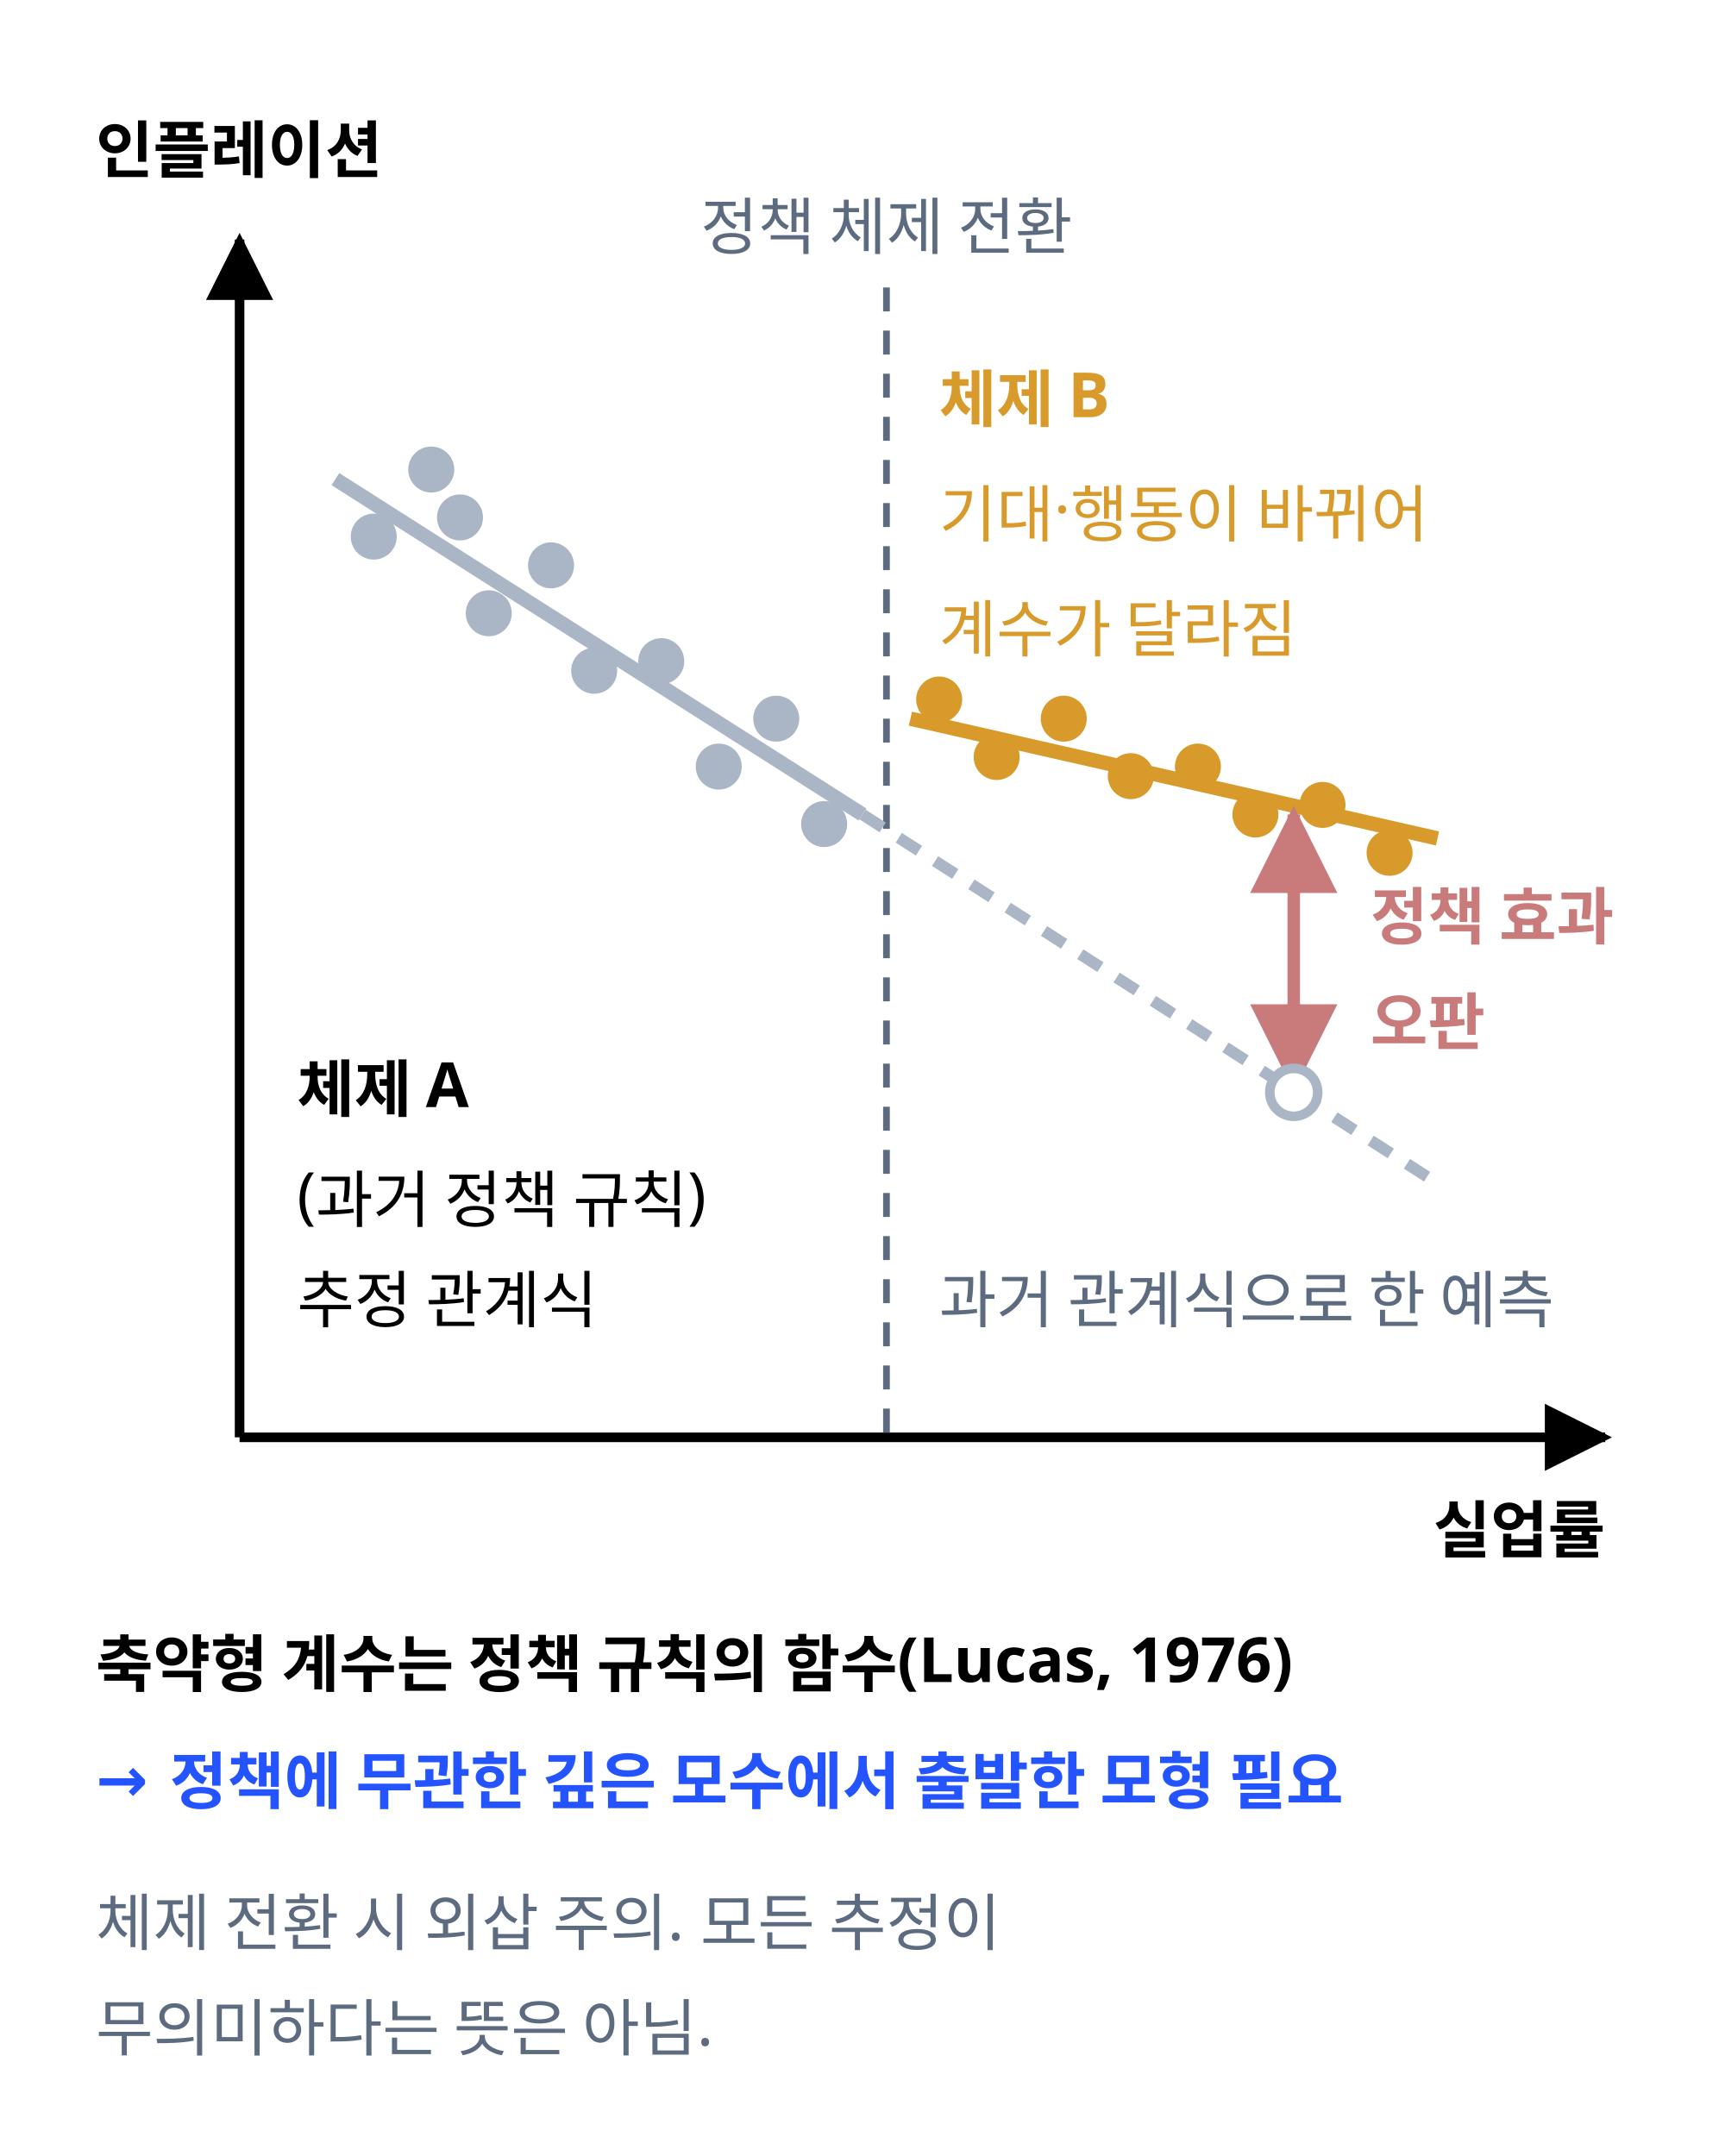
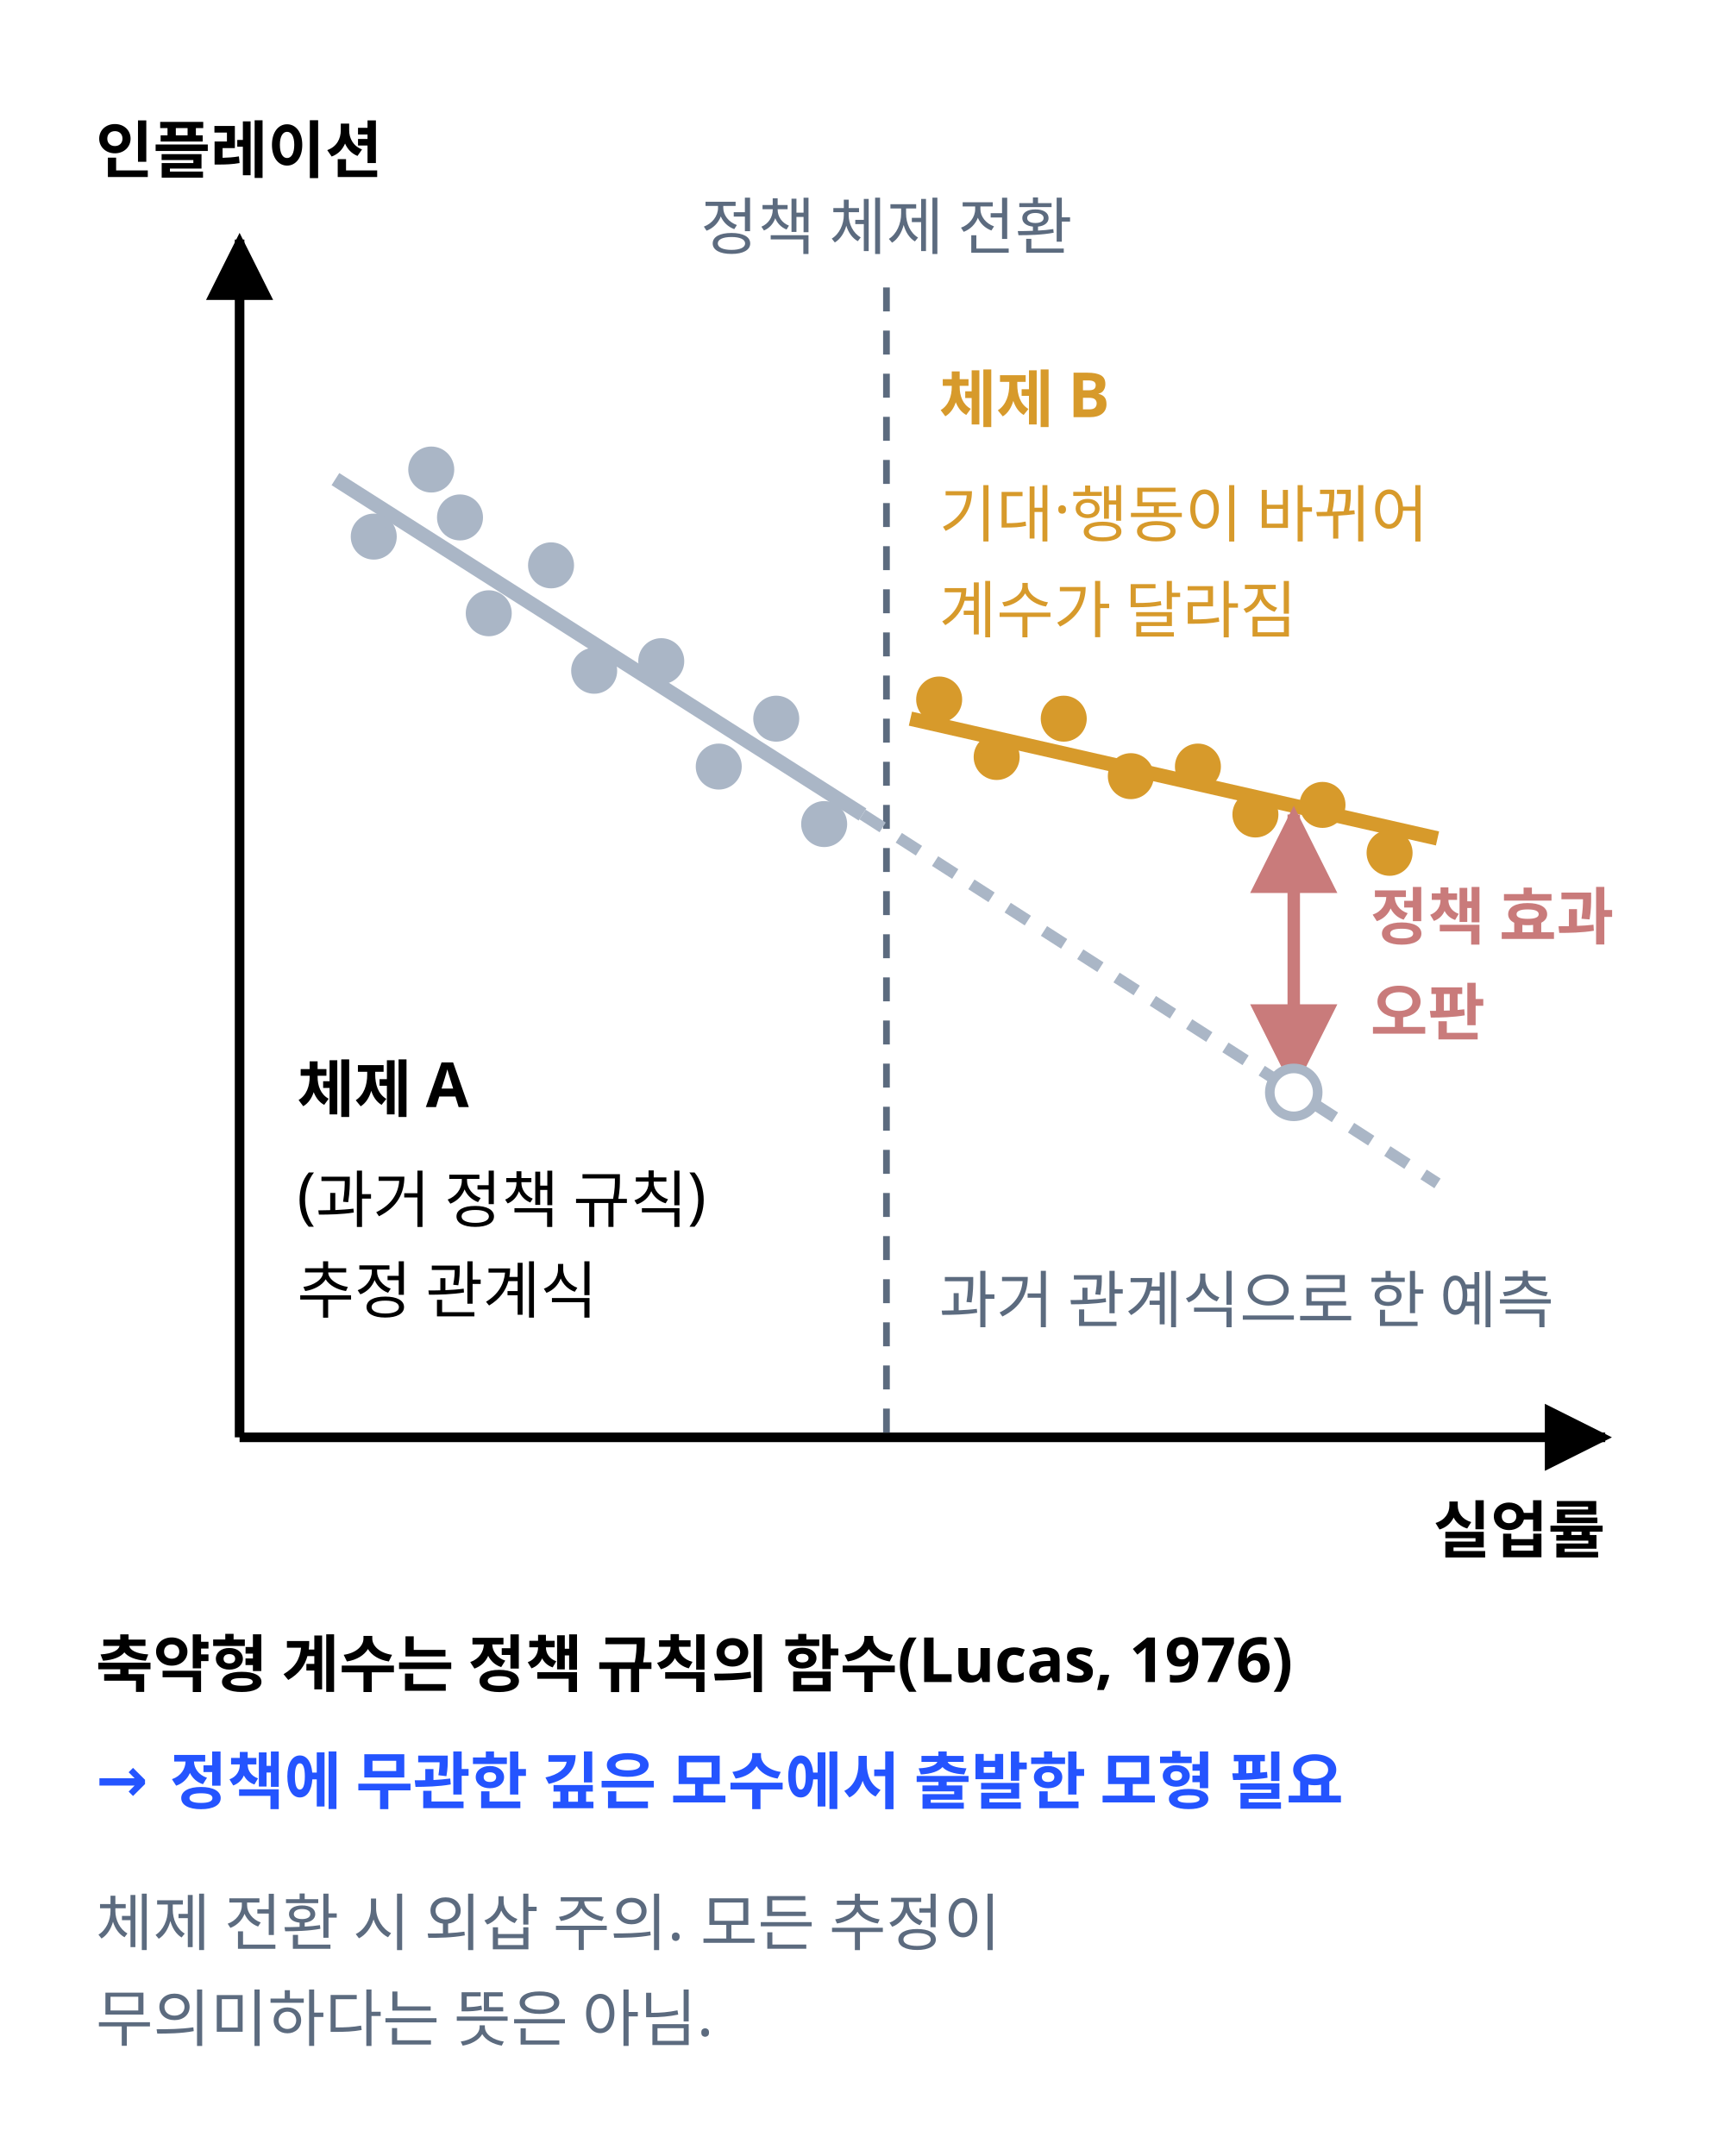
<svg xmlns="http://www.w3.org/2000/svg" class="si si-illus" viewBox="0 0 360 450" style="max-width:360px;color:var(--si-ink,var(--text,#1f2328))" role="img" aria-labelledby="lucas-critique-t" font-family="'Pretendard','Noto Sans KR','Apple SD Gothic Neo',sans-serif" font-size="13" fill="currentColor">
  <defs>
    <marker id="lucas-critique-ar" viewBox="0 0 10 10" refX="9" refY="5" markerWidth="7" markerHeight="7" orient="auto-start-reverse">
      <path d="M0,0L10,5L0,10z" style="fill:currentColor" />
    </marker>
    <marker id="lucas-critique-ar-1" viewBox="0 0 10 10" refX="9" refY="5" markerWidth="7" markerHeight="7" orient="auto-start-reverse">
      <path d="M0,0L10,5L0,10z" style="fill:var(--si-rose-s,#c97b7b)" />
    </marker>
  </defs>
  <line x1="50" y1="300" x2="335" y2="300" style="stroke:currentColor;fill:none" stroke-width="2" marker-end="url(#lucas-critique-ar)" />
  <line x1="50" y1="300" x2="50" y2="50" style="stroke:currentColor;fill:none" stroke-width="2" marker-end="url(#lucas-critique-ar)" />
  <text x="335" y="324" text-anchor="end" font-weight="700">실업률</text>
  <text x="20" y="36" font-weight="700">인플레이션</text>
  <line x1="185" y1="60" x2="185" y2="300" style="stroke:var(--si-general,#5c6b7f);fill:none" stroke-width="1.4" stroke-dasharray="5 4" />
  <text x="185" y="52" text-anchor="middle" style="fill:var(--si-general,#5c6b7f)">정책 체제 전환</text>
  <line x1="70" y1="100" x2="180" y2="170" style="stroke:var(--si-gray-s,#aab6c6);fill:none" stroke-width="3" />
  <circle cx="78" cy="112" r="4" style="stroke:var(--si-gray-s,#aab6c6);fill:var(--si-gray-s,#aab6c6)" stroke-width="1.6" />
  <circle cx="90" cy="98" r="4" style="stroke:var(--si-gray-s,#aab6c6);fill:var(--si-gray-s,#aab6c6)" stroke-width="1.6" />
  <circle cx="102" cy="128" r="4" style="stroke:var(--si-gray-s,#aab6c6);fill:var(--si-gray-s,#aab6c6)" stroke-width="1.6" />
  <circle cx="115" cy="118" r="4" style="stroke:var(--si-gray-s,#aab6c6);fill:var(--si-gray-s,#aab6c6)" stroke-width="1.6" />
  <circle cx="124" cy="140" r="4" style="stroke:var(--si-gray-s,#aab6c6);fill:var(--si-gray-s,#aab6c6)" stroke-width="1.6" />
  <circle cx="138" cy="138" r="4" style="stroke:var(--si-gray-s,#aab6c6);fill:var(--si-gray-s,#aab6c6)" stroke-width="1.6" />
  <circle cx="150" cy="160" r="4" style="stroke:var(--si-gray-s,#aab6c6);fill:var(--si-gray-s,#aab6c6)" stroke-width="1.6" />
  <circle cx="162" cy="150" r="4" style="stroke:var(--si-gray-s,#aab6c6);fill:var(--si-gray-s,#aab6c6)" stroke-width="1.6" />
  <circle cx="172" cy="172" r="4" style="stroke:var(--si-gray-s,#aab6c6);fill:var(--si-gray-s,#aab6c6)" stroke-width="1.6" />
  <circle cx="96" cy="108" r="4" style="stroke:var(--si-gray-s,#aab6c6);fill:var(--si-gray-s,#aab6c6)" stroke-width="1.6" />
  <text x="62" y="232" font-weight="700">체제 A</text>
  <text x="62" y="254">(과거 정책 규칙)</text>
-   <text x="62" y="276">추정 관계식</text>
+   <text x="62" y="274">추정 관계식</text>
  <line x1="190" y1="150" x2="300" y2="175" style="stroke:var(--si-amber-s,#d79a2b);fill:none" stroke-width="3" />
  <circle cx="196" cy="146" r="4" style="stroke:var(--si-amber-s,#d79a2b);fill:var(--si-amber-s,#d79a2b)" stroke-width="1.6" />
  <circle cx="208" cy="158" r="4" style="stroke:var(--si-amber-s,#d79a2b);fill:var(--si-amber-s,#d79a2b)" stroke-width="1.6" />
  <circle cx="222" cy="150" r="4" style="stroke:var(--si-amber-s,#d79a2b);fill:var(--si-amber-s,#d79a2b)" stroke-width="1.6" />
  <circle cx="236" cy="162" r="4" style="stroke:var(--si-amber-s,#d79a2b);fill:var(--si-amber-s,#d79a2b)" stroke-width="1.6" />
  <circle cx="250" cy="160" r="4" style="stroke:var(--si-amber-s,#d79a2b);fill:var(--si-amber-s,#d79a2b)" stroke-width="1.6" />
  <circle cx="262" cy="170" r="4" style="stroke:var(--si-amber-s,#d79a2b);fill:var(--si-amber-s,#d79a2b)" stroke-width="1.6" />
  <circle cx="276" cy="168" r="4" style="stroke:var(--si-amber-s,#d79a2b);fill:var(--si-amber-s,#d79a2b)" stroke-width="1.6" />
  <circle cx="290" cy="178" r="4" style="stroke:var(--si-amber-s,#d79a2b);fill:var(--si-amber-s,#d79a2b)" stroke-width="1.6" />
  <text x="196" y="88" font-weight="700" style="fill:var(--si-amber-s,#d79a2b)">체제 B</text>
  <text x="196" y="112" style="fill:var(--si-amber-s,#d79a2b)">기대·행동이 바뀌어</text>
-   <text x="196" y="136" style="fill:var(--si-amber-s,#d79a2b)">계수가 달라짐</text>
-   <line x1="180" y1="170" x2="300" y2="247" style="stroke:var(--si-gray-s,#aab6c6);fill:none" stroke-width="2.4" stroke-dasharray="5 4" />
+   <text x="196" y="132" style="fill:var(--si-amber-s,#d79a2b)">계수가 달라짐</text>
+   <line x1="180" y1="170" x2="265.7" y2="225" style="stroke:var(--si-gray-s,#aab6c6);fill:none" stroke-width="2.4" stroke-dasharray="5 4" />
+   <line x1="274.4" y1="230.5" x2="300" y2="247" style="stroke:var(--si-gray-s,#aab6c6);fill:none" stroke-width="2.4" stroke-dasharray="5 4" />
  <line x1="270" y1="170" x2="270" y2="226" style="stroke:var(--si-rose-s,#c97b7b);fill:none" stroke-width="2.6" marker-end="url(#lucas-critique-ar-1)" marker-start="url(#lucas-critique-ar-1)" />
  <circle cx="270" cy="228" r="5" style="stroke:var(--si-gray-s,#aab6c6);fill:var(--si-bg,#ffffff)" stroke-width="2" />
  <text x="286" y="196" font-weight="700" style="fill:var(--si-rose-s,#c97b7b)">정책 효과</text>
-   <text x="286" y="218" font-weight="700" style="fill:var(--si-rose-s,#c97b7b)">오판</text>
+   <text x="286" y="216" font-weight="700" style="fill:var(--si-rose-s,#c97b7b)">오판</text>
  <text x="196" y="276" style="fill:var(--si-general,#5c6b7f)">과거 관계식으로 한 예측</text>
  <text x="20" y="352" font-weight="700">축약형 계수는 정책 규칙의 함수(Lucas, 1976)</text>
  <text x="20" y="376" font-weight="700" style="fill:var(--si-accent,#2454ff)">→ 정책에 무관한 깊은 모수에서 출발한 모형 필요</text>
  <text x="20" y="406" style="fill:var(--si-general,#5c6b7f)">체제 전환 시 외삽 주의. 모든 추정이</text>
-   <text x="20" y="428" style="fill:var(--si-general,#5c6b7f)">무의미하다는 뜻은 아님.</text>
+   <text x="20" y="426" style="fill:var(--si-general,#5c6b7f)">무의미하다는 뜻은 아님.</text>
</svg>
